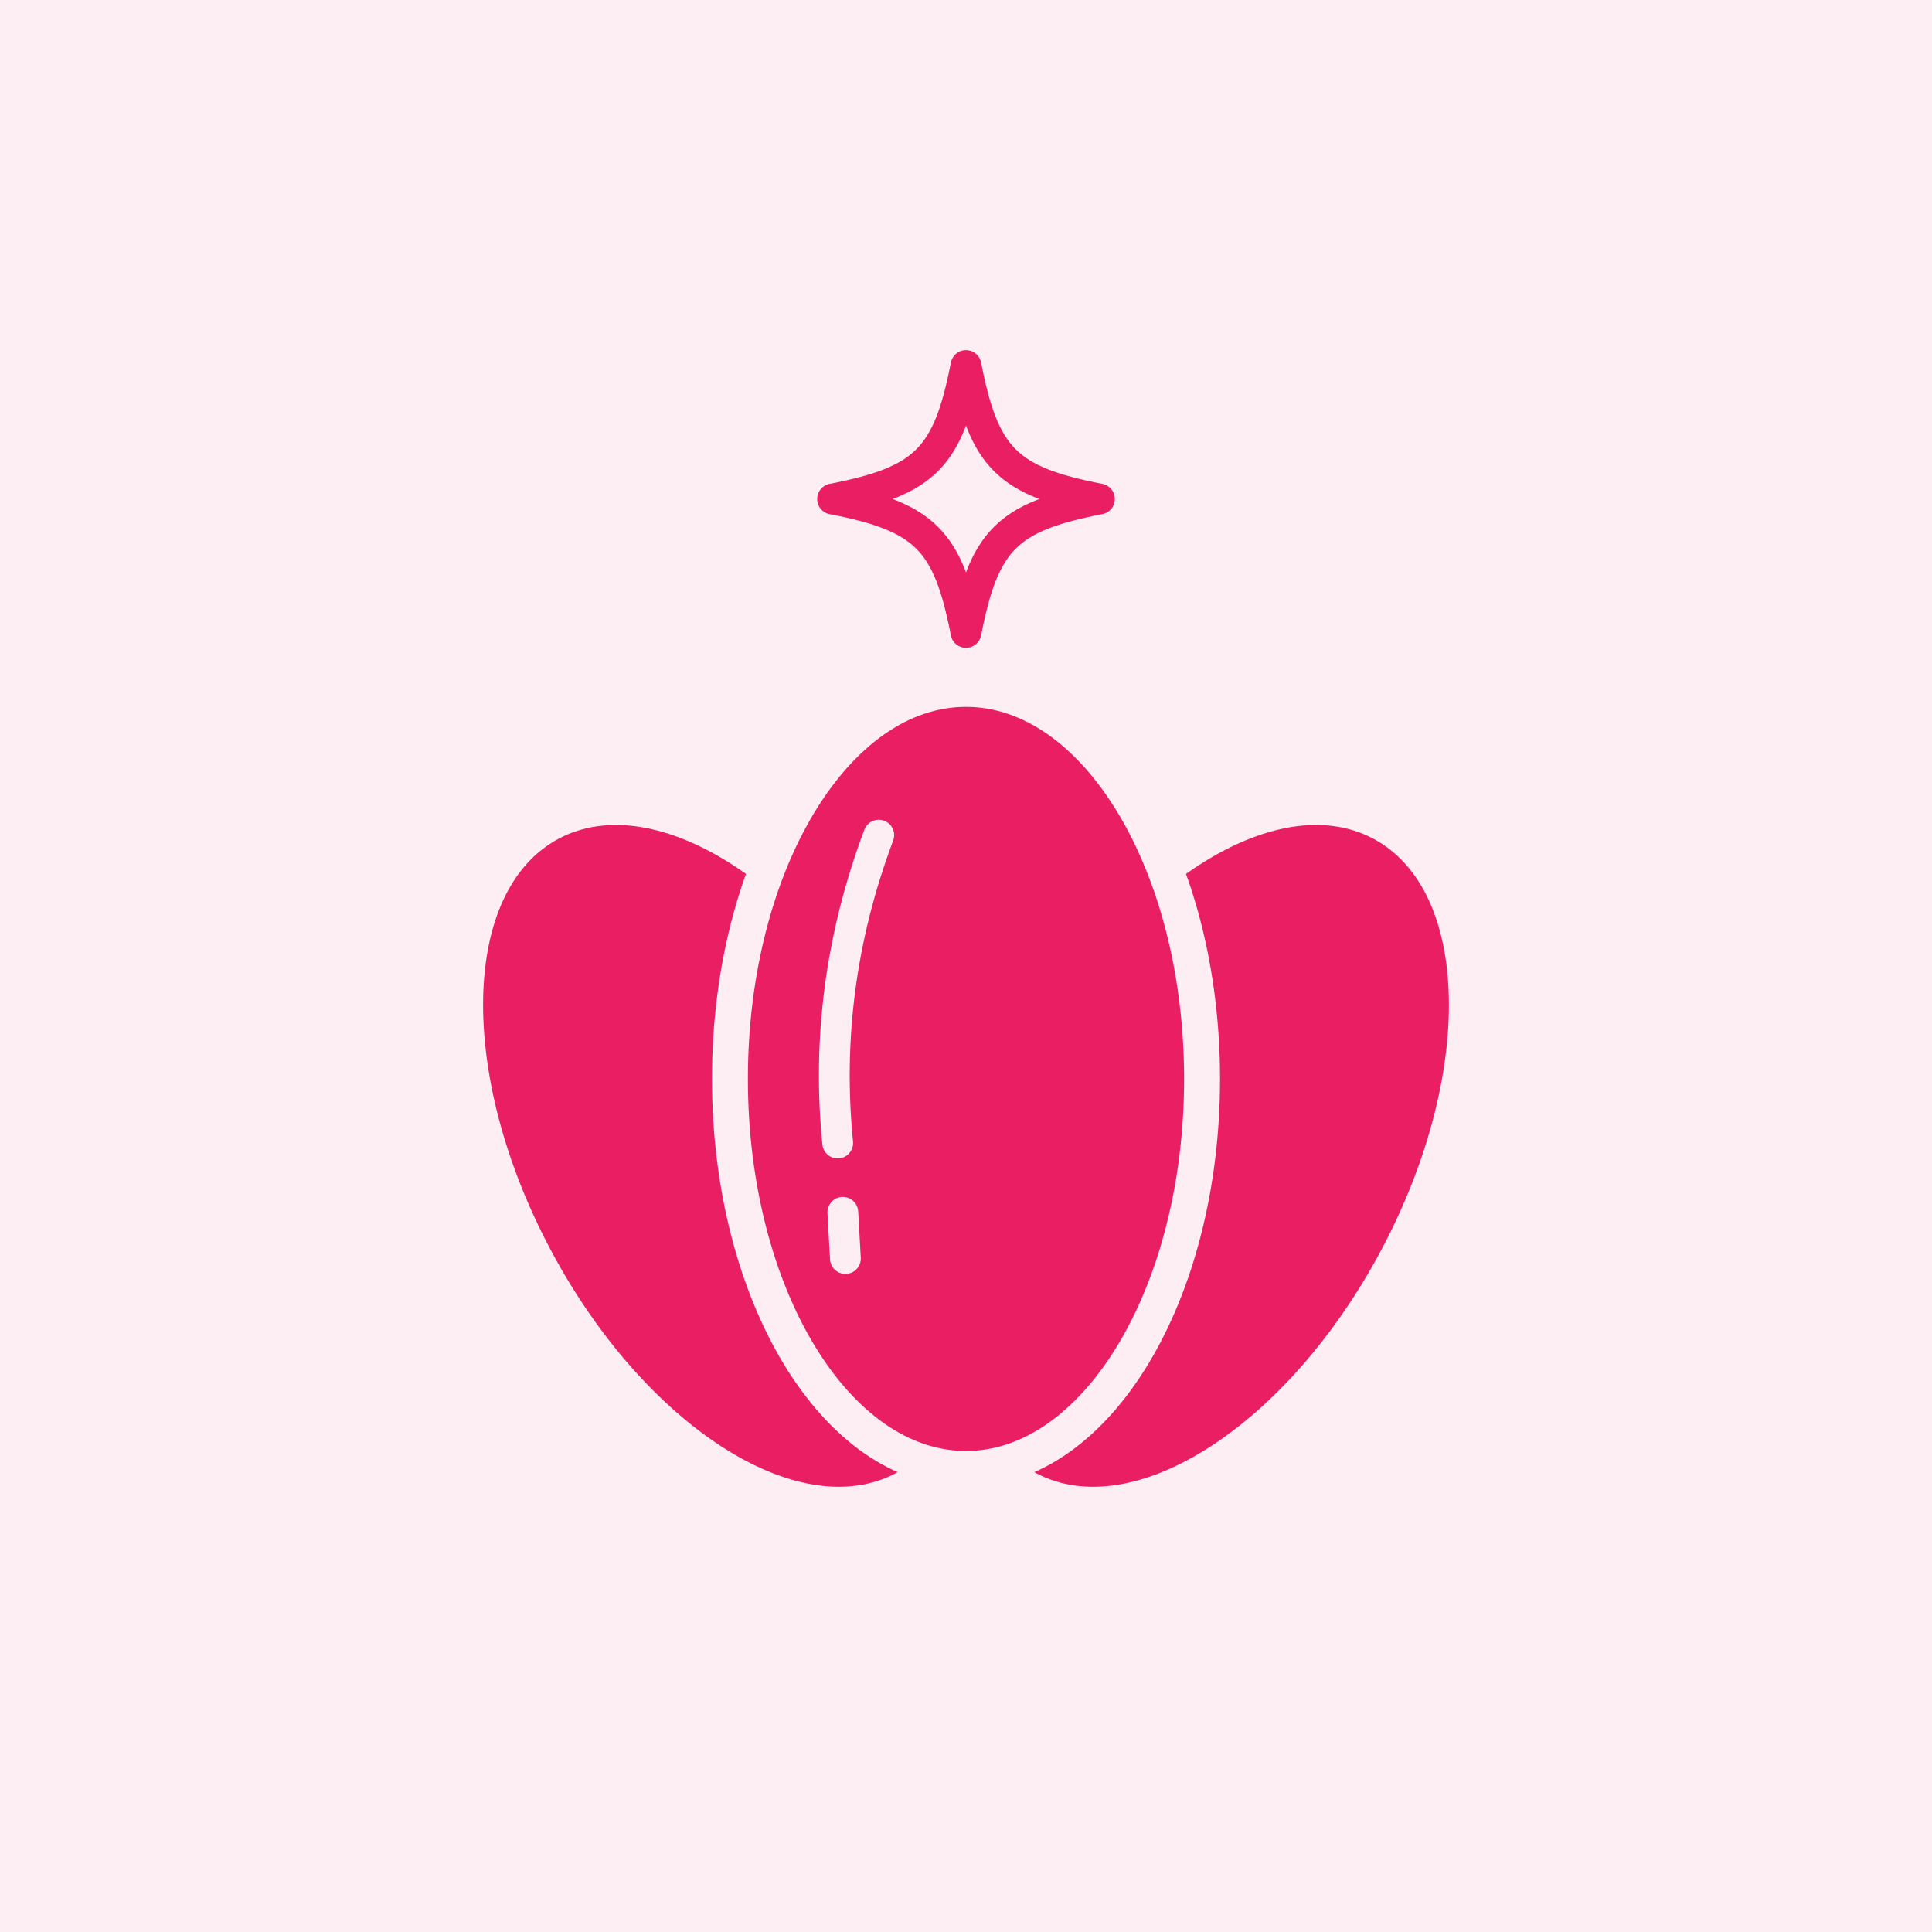
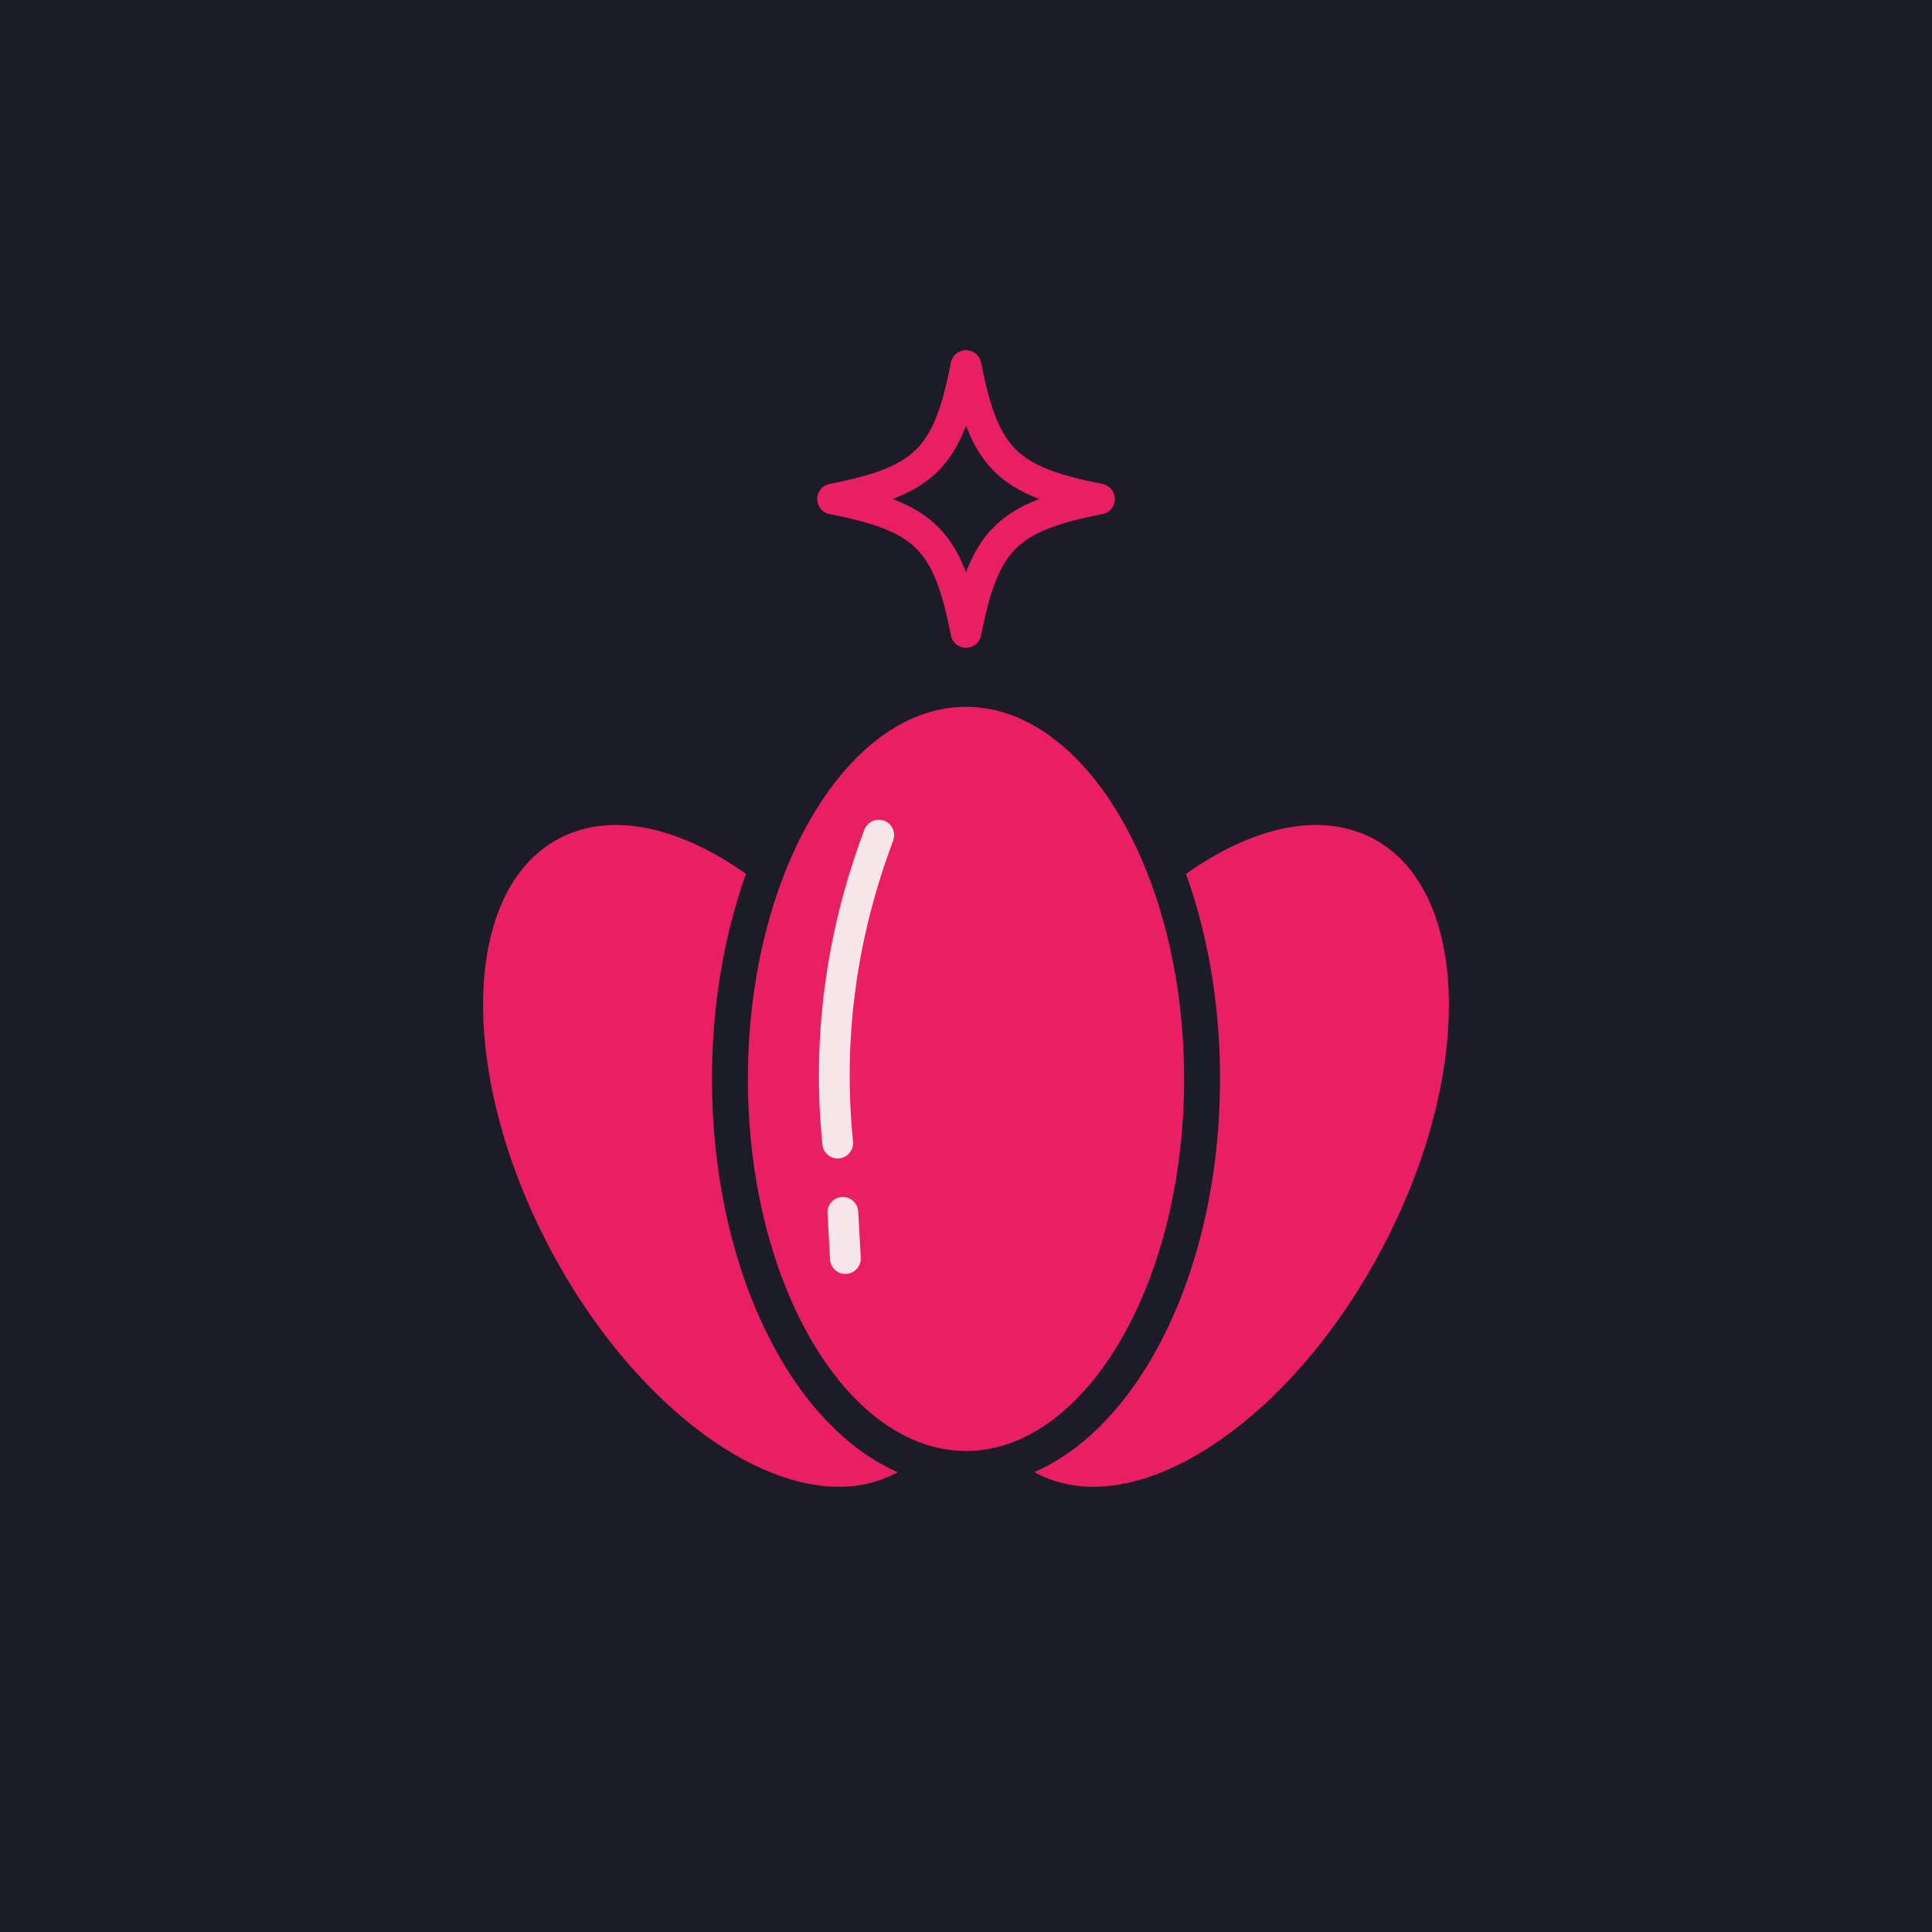
<svg xmlns="http://www.w3.org/2000/svg" width="512" height="512" viewBox="0 0 512 512">
-   <rect width="512" height="512" fill="#FDEEF3" />
+   <rect width="512" height="512" fill="#1C1C28" />
  <g transform="translate(256 256) scale(0.68) translate(-256 -256)">
    <path d="M256 22 C263 58 272 67 308 74 C272 81 263 90 256 126 C249 90 240 81 204 74 C240 67 249 58 256 22 Z" stroke="#E91E63" stroke-width="12" stroke-linejoin="round" fill="none" />
    <ellipse cx="163" cy="330" rx="78" ry="140" transform="rotate(-28 163 330)" fill="#E91E63" />
    <ellipse cx="349" cy="330" rx="78" ry="140" transform="rotate(28 349 330)" fill="#E91E63" />
-     <ellipse cx="256" cy="300" rx="92" ry="152" fill="#E91E63" stroke="#FDEEF3" stroke-width="14" />
-     <path d="M222 205 C207 245 202 285 206 325" stroke="#FDEEF3" stroke-width="12" stroke-linecap="round" fill="none" />
-     <path d="M208 352 L209 370" stroke="#FDEEF3" stroke-width="12" stroke-linecap="round" fill="none" />
+     <ellipse cx="256" cy="300" rx="92" ry="152" fill="#E91E63" stroke="#1C1C28" stroke-width="14" />
+     <path d="M222 205 C207 245 202 285 206 325" stroke="#F6E6EA" stroke-width="12" stroke-linecap="round" fill="none" />
+     <path d="M208 352 L209 370" stroke="#F6E6EA" stroke-width="12" stroke-linecap="round" fill="none" />
  </g>
</svg>
